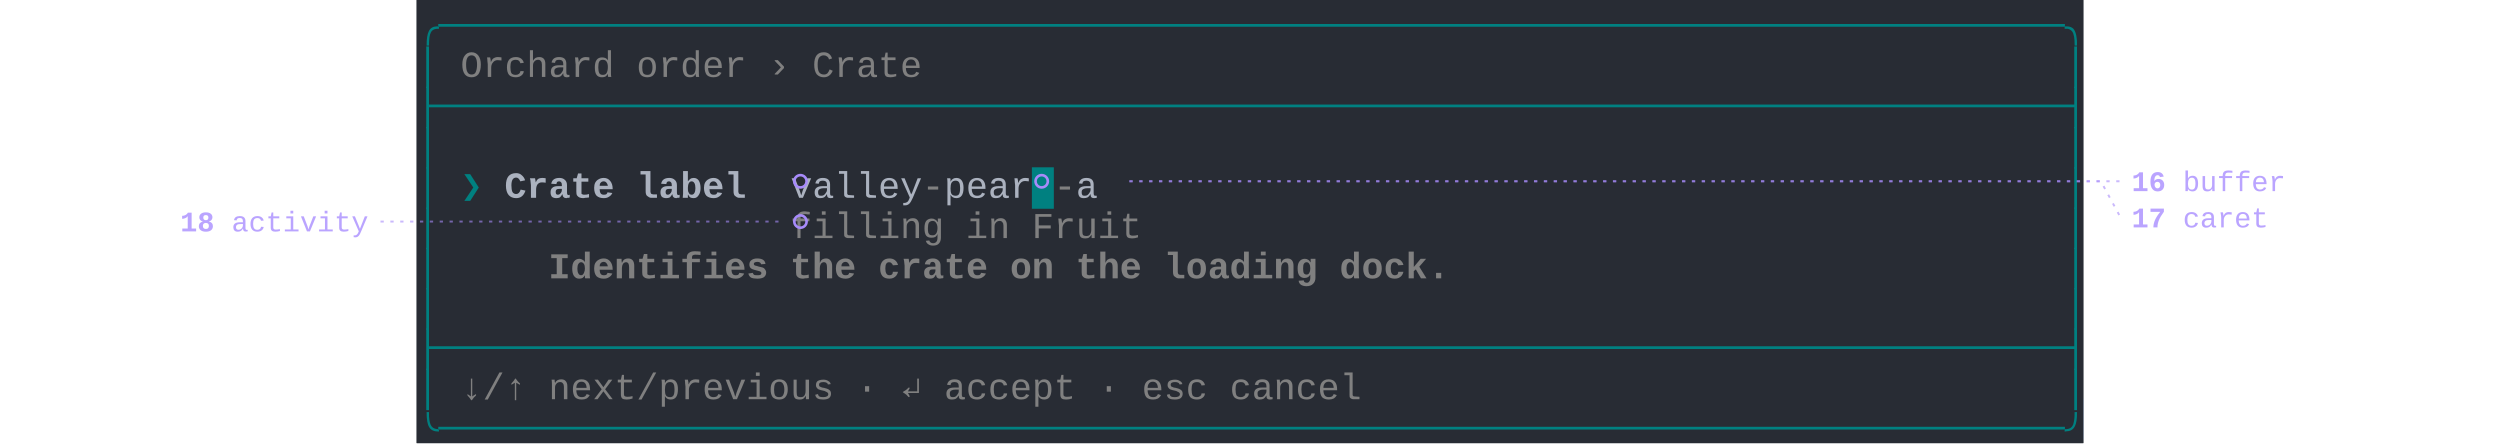
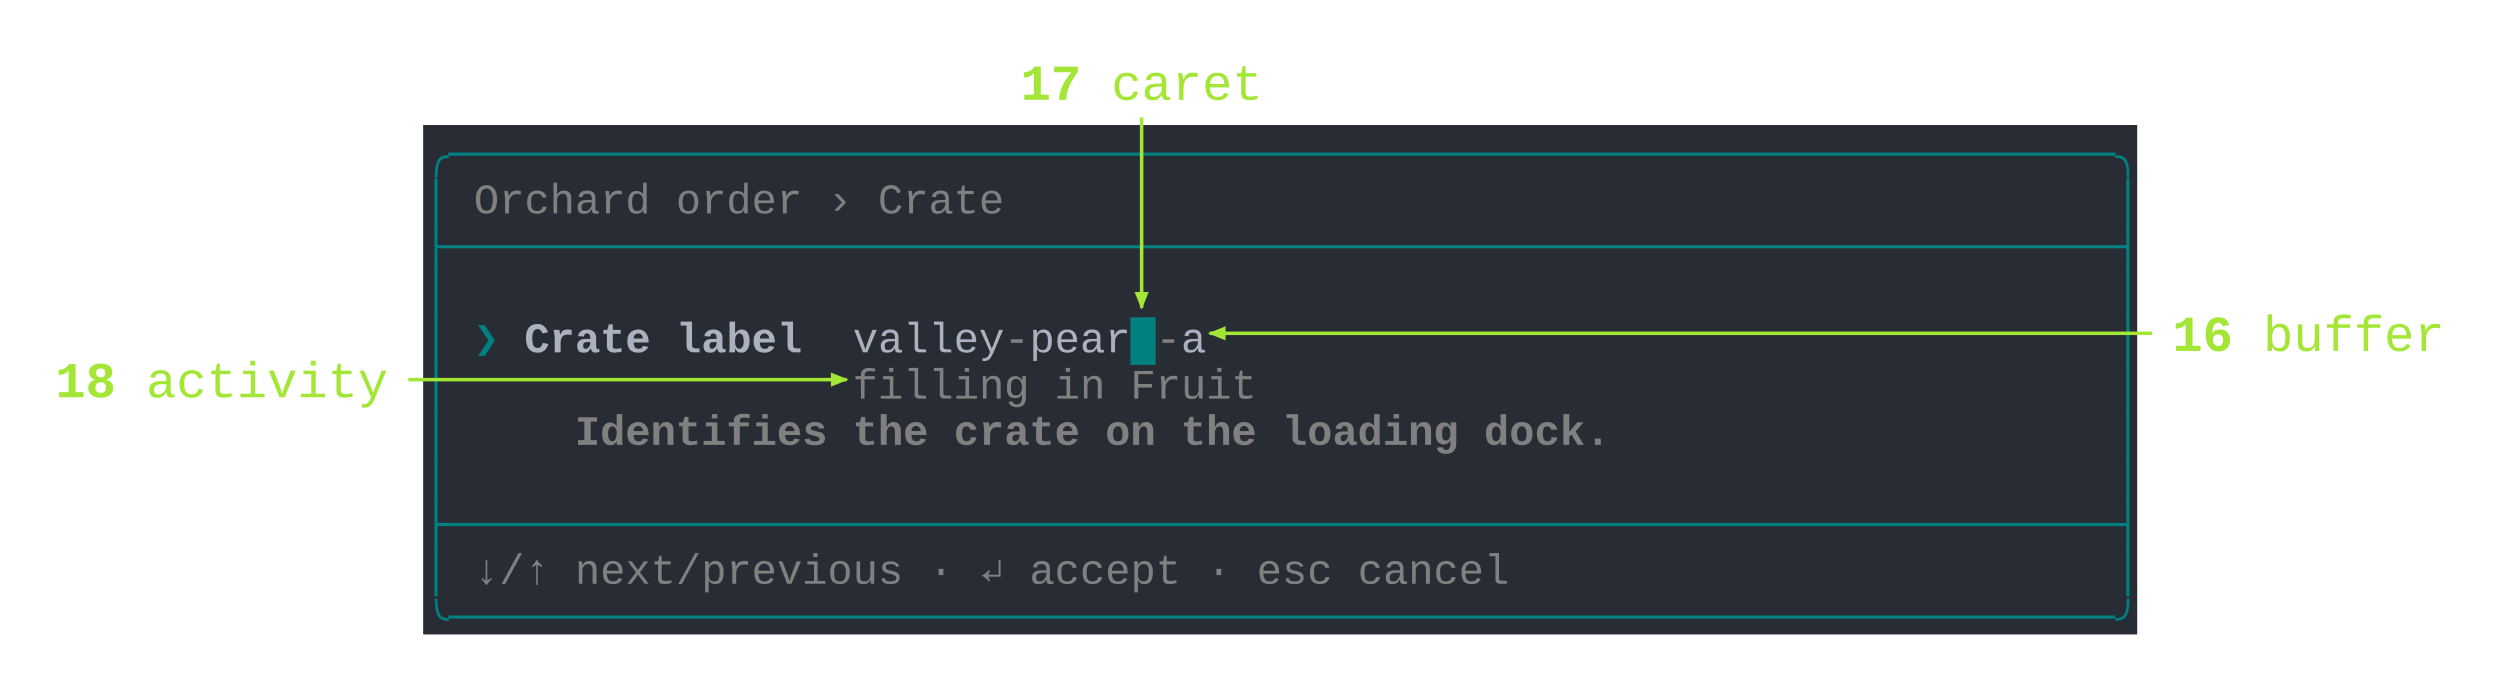
- <svg xmlns="http://www.w3.org/2000/svg" xmlns:xlink="http://www.w3.org/1999/xlink" width="1140.00" height="202.07">
-   <g transform="translate(190.00,0)">
-     <svg width="760" height="202.07">
-       <rect width="760" height="202.07" rx="0" ry="0" class="a" />
-       <svg height="202.07" viewBox="0 0 76 20.207" width="760">
+ <svg xmlns="http://www.w3.org/2000/svg" xmlns:xlink="http://www.w3.org/1999/xlink" width="992.00" height="271.67">
+   <defs>
+     <marker id="anatomy-arrow" viewBox="0 0 10 10" refX="9" refY="5" markerWidth="5" markerHeight="5" orient="auto-start-reverse">
+       <path d="M 0 1 L 10 5 L 0 9 z" fill="rgb(163,230,53)" />
+     </marker>
+   </defs>
+   <g transform="translate(168.00,49.60)">
+     <svg width="680" height="202.07">
+       <rect width="680" height="202.07" rx="0" ry="0" class="a" />
+       <svg height="202.07" viewBox="0 0 68 20.207" width="680">
        <style>.a{fill:rgb(40,44,52)}.b{font-family:Consolas,"Courier New",Courier,"Liberation Mono",monospace}.c{fill:rgb(0,128,128);white-space:pre}.d{fill:transparent}.e{fill:rgb(82,139,255)}.f{fill:rgb(128,128,128);white-space:pre}.g{fill:rgb(0,128,128);font-weight:bold;white-space:pre}.h{fill:rgb(171,178,191);font-weight:bold;white-space:pre}.i{fill:rgb(171,178,191);white-space:pre}.j{fill:rgb(128,128,128);font-weight:bold;white-space:pre}</style>
        <g font-family="Consolas, &quot;Courier New&quot;, Courier, &quot;Liberation Mono&quot;, monospace" font-size="1.67" class="b">
          <defs>
            <symbol id="1">
-               <text x="0" y="1.67" class="c" textLength="76.152" lengthAdjust="spacingAndGlyphs">├──────────────────────────────────────────────────────────────────────────┤</text>
+               <text x="0" y="1.67" class="c" textLength="68.136" lengthAdjust="spacingAndGlyphs">├──────────────────────────────────────────────────────────────────┤</text>
            </symbol>
            <symbol id="2">
              <text x="0" y="1.67" class="c" textLength="1.002" lengthAdjust="spacingAndGlyphs">│</text>
-               <text x="75.15" y="1.67" class="c" textLength="1.002" lengthAdjust="spacingAndGlyphs">│</text>
+               <text x="67.134" y="1.67" class="c" textLength="1.002" lengthAdjust="spacingAndGlyphs">│</text>
            </symbol>
            <symbol id="a">
-               <rect height="11" width="76" x="0" y="0" class="d" />
+               <rect height="11" width="68" x="0" y="0" class="d" />
            </symbol>
            <symbol id="b">
              <rect height="1.837" width="1.102" class="e" />
            </symbol>
          </defs>
-           <rect height="20.207" width="76" class="a" />
-           <svg x="0" y="0" width="76">
+           <rect height="20.207" width="68" class="a" />
+           <svg x="0" y="0" width="68">
            <svg x="0">
              <use xlink:href="#a" />
-               <use xlink:href="#b" x="75.996" y="18.195" />
-               <text x="0" y="1.67" class="c" textLength="76.152" lengthAdjust="spacingAndGlyphs">╭──────────────────────────────────────────────────────────────────────────╮</text>
+               <use xlink:href="#b" x="67.996" y="18.195" />
+               <text x="0" y="1.67" class="c" textLength="68.136" lengthAdjust="spacingAndGlyphs">╭──────────────────────────────────────────────────────────────────╮</text>
              <text x="0" y="3.507" class="c" textLength="1.002" lengthAdjust="spacingAndGlyphs">│</text>
              <text x="2.004" y="3.507" class="f" textLength="7.014" lengthAdjust="spacingAndGlyphs">Orchard</text>
              <text x="10.02" y="3.507" class="f" textLength="5.01" lengthAdjust="spacingAndGlyphs">order</text>
              <text x="16.032" y="3.507" class="f" textLength="1.002" lengthAdjust="spacingAndGlyphs">›</text>
              <text x="18.036" y="3.507" class="f" textLength="5.01" lengthAdjust="spacingAndGlyphs">Crate</text>
-               <text x="75.15" y="3.507" class="c" textLength="1.002" lengthAdjust="spacingAndGlyphs">│</text>
+               <text x="67.134" y="3.507" class="c" textLength="1.002" lengthAdjust="spacingAndGlyphs">│</text>
              <use xlink:href="#1" y="3.674" />
              <use xlink:href="#2" y="5.511" />
              <text x="0" y="9.018" class="c" textLength="1.002" lengthAdjust="spacingAndGlyphs">│</text>
              <text x="2.004" y="9.018" class="g" textLength="1.002" lengthAdjust="spacingAndGlyphs">❯</text>
              <text x="4.008" y="9.018" class="h" textLength="5.01" lengthAdjust="spacingAndGlyphs">Crate</text>
              <text x="10.02" y="9.018" class="h" textLength="5.01" lengthAdjust="spacingAndGlyphs">label</text>
              <text x="17.034" y="9.018" class="i" textLength="6.012" lengthAdjust="spacingAndGlyphs">valley</text>
              <text x="23.046" y="9.018" class="f" textLength="1.002" lengthAdjust="spacingAndGlyphs">-</text>
              <text x="24.048" y="9.018" class="i" textLength="4.008" lengthAdjust="spacingAndGlyphs">pear</text>
              <text x="28.056" y="9.018" class="g" textLength="1.002" lengthAdjust="spacingAndGlyphs">█</text>
              <text x="29.058" y="9.018" class="f" textLength="1.002" lengthAdjust="spacingAndGlyphs">-</text>
              <text x="30.06" y="9.018" class="i" textLength="1.002" lengthAdjust="spacingAndGlyphs">a</text>
-               <text x="75.15" y="9.018" class="c" textLength="1.002" lengthAdjust="spacingAndGlyphs">│</text>
+               <text x="67.134" y="9.018" class="c" textLength="1.002" lengthAdjust="spacingAndGlyphs">│</text>
              <text x="0" y="10.855" class="c" textLength="1.002" lengthAdjust="spacingAndGlyphs">│</text>
              <text x="17.034" y="10.855" class="f" textLength="7.014" lengthAdjust="spacingAndGlyphs">filling</text>
              <text x="25.05" y="10.855" class="f" textLength="2.004" lengthAdjust="spacingAndGlyphs">in</text>
              <text x="28.056" y="10.855" class="f" textLength="5.01" lengthAdjust="spacingAndGlyphs">Fruit</text>
-               <text x="75.15" y="10.855" class="c" textLength="1.002" lengthAdjust="spacingAndGlyphs">│</text>
+               <text x="67.134" y="10.855" class="c" textLength="1.002" lengthAdjust="spacingAndGlyphs">│</text>
              <text x="0" y="12.692" class="c" textLength="1.002" lengthAdjust="spacingAndGlyphs">│</text>
              <text x="6.012" y="12.692" class="j" textLength="10.02" lengthAdjust="spacingAndGlyphs">Identifies</text>
              <text x="17.034" y="12.692" class="j" textLength="3.006" lengthAdjust="spacingAndGlyphs">the</text>
              <text x="21.042" y="12.692" class="j" textLength="5.01" lengthAdjust="spacingAndGlyphs">crate</text>
              <text x="27.054" y="12.692" class="j" textLength="2.004" lengthAdjust="spacingAndGlyphs">on</text>
              <text x="30.06" y="12.692" class="j" textLength="3.006" lengthAdjust="spacingAndGlyphs">the</text>
              <text x="34.068" y="12.692" class="j" textLength="7.014" lengthAdjust="spacingAndGlyphs">loading</text>
              <text x="42.084" y="12.692" class="j" textLength="5.01" lengthAdjust="spacingAndGlyphs">dock.</text>
-               <text x="75.15" y="12.692" class="c" textLength="1.002" lengthAdjust="spacingAndGlyphs">│</text>
+               <text x="67.134" y="12.692" class="c" textLength="1.002" lengthAdjust="spacingAndGlyphs">│</text>
              <use xlink:href="#2" y="12.859" />
              <use xlink:href="#1" y="14.696" />
              <text x="0" y="18.203" class="c" textLength="1.002" lengthAdjust="spacingAndGlyphs">│</text>
              <text x="2.004" y="18.203" class="f" textLength="3.006" lengthAdjust="spacingAndGlyphs">↓/↑</text>
              <text x="6.012" y="18.203" class="f" textLength="13.026" lengthAdjust="spacingAndGlyphs">next/previous</text>
              <text x="20.04" y="18.203" class="f" textLength="1.002" lengthAdjust="spacingAndGlyphs">·</text>
              <text x="22.044" y="18.203" class="f" textLength="1.002" lengthAdjust="spacingAndGlyphs">↵</text>
              <text x="24.048" y="18.203" class="f" textLength="6.012" lengthAdjust="spacingAndGlyphs">accept</text>
              <text x="31.062" y="18.203" class="f" textLength="1.002" lengthAdjust="spacingAndGlyphs">·</text>
              <text x="33.066" y="18.203" class="f" textLength="3.006" lengthAdjust="spacingAndGlyphs">esc</text>
              <text x="37.074" y="18.203" class="f" textLength="6.012" lengthAdjust="spacingAndGlyphs">cancel</text>
-               <text x="75.15" y="18.203" class="c" textLength="1.002" lengthAdjust="spacingAndGlyphs">│</text>
-               <text x="0" y="20.04" class="c" textLength="76.152" lengthAdjust="spacingAndGlyphs">╰──────────────────────────────────────────────────────────────────────────╯</text>
+               <text x="67.134" y="18.203" class="c" textLength="1.002" lengthAdjust="spacingAndGlyphs">│</text>
+               <text x="0" y="20.04" class="c" textLength="68.136" lengthAdjust="spacingAndGlyphs">╰──────────────────────────────────────────────────────────────────╯</text>
            </svg>
          </svg>
        </g>
      </svg>
    </svg>
  </g>
  <g>
-     <circle cx="365.00" cy="82.66" r="2.8" fill="none" stroke="rgb(167,139,250)" stroke-width="1.2" />
-     <path d="M 515.00 82.66 L 958.00 82.66 L 967.00 82.66" fill="none" stroke="rgb(167,139,250)" stroke-width="0.9" stroke-linejoin="round" stroke-opacity="0.6" stroke-dasharray="1.5 3" />
-     <text x="972.00" y="87.16" text-anchor="start" fill="rgb(186,164,255)" font-family="Consolas, &quot;Courier New&quot;, Courier, monospace" font-size="13">
-       <tspan font-weight="bold">16</tspan> buffer</text>
-     <circle cx="475.00" cy="82.66" r="2.8" fill="none" stroke="rgb(167,139,250)" stroke-width="1.2" />
-     <path d="M 515.00 82.66 L 958.00 82.66 L 967.00 99.20" fill="none" stroke="rgb(167,139,250)" stroke-width="0.9" stroke-linejoin="round" stroke-opacity="0.6" stroke-dasharray="1.5 3" />
-     <text x="972.00" y="103.70" text-anchor="start" fill="rgb(186,164,255)" font-family="Consolas, &quot;Courier New&quot;, Courier, monospace" font-size="13">
-       <tspan font-weight="bold">17</tspan> caret</text>
-     <circle cx="365.00" cy="101.03" r="2.8" fill="none" stroke="rgb(167,139,250)" stroke-width="1.2" />
-     <path d="M 355.00 101.03 L 182.00 101.03 L 173.00 101.03" fill="none" stroke="rgb(167,139,250)" stroke-width="0.9" stroke-linejoin="round" stroke-opacity="0.6" stroke-dasharray="1.5 3" />
-     <text x="168.00" y="105.53" text-anchor="end" fill="rgb(186,164,255)" font-family="Consolas, &quot;Courier New&quot;, Courier, monospace" font-size="13">
-       <tspan font-weight="bold">18</tspan> activity</text>
+     <path d="M 453.00 46.60 L 453.00 122.16" fill="none" stroke="rgb(163,230,53)" stroke-width="1.4" marker-end="url(#anatomy-arrow)" />
+     <text x="453.00" y="39.60" text-anchor="middle" fill="rgb(163,230,53)" font-family="Consolas, &quot;Courier New&quot;, Courier, monospace" font-size="20.0">
+       <tspan font-weight="bold">17</tspan>  caret</text>
+     <path d="M 854.00 132.26 L 854.00 132.26 L 480.00 132.26" fill="none" stroke="rgb(163,230,53)" stroke-width="1.4" stroke-linejoin="round" marker-end="url(#anatomy-arrow)" />
+     <text x="862.00" y="139.26" text-anchor="start" fill="rgb(163,230,53)" font-family="Consolas, &quot;Courier New&quot;, Courier, monospace" font-size="20.0">
+       <tspan font-weight="bold">16</tspan>  buffer</text>
+     <path d="M 162.00 150.63 L 162.00 150.63 L 336.00 150.63" fill="none" stroke="rgb(163,230,53)" stroke-width="1.4" stroke-linejoin="round" marker-end="url(#anatomy-arrow)" />
+     <text x="154.00" y="157.63" text-anchor="end" fill="rgb(163,230,53)" font-family="Consolas, &quot;Courier New&quot;, Courier, monospace" font-size="20.0">
+       <tspan font-weight="bold">18</tspan>  activity</text>
  </g>
</svg>
